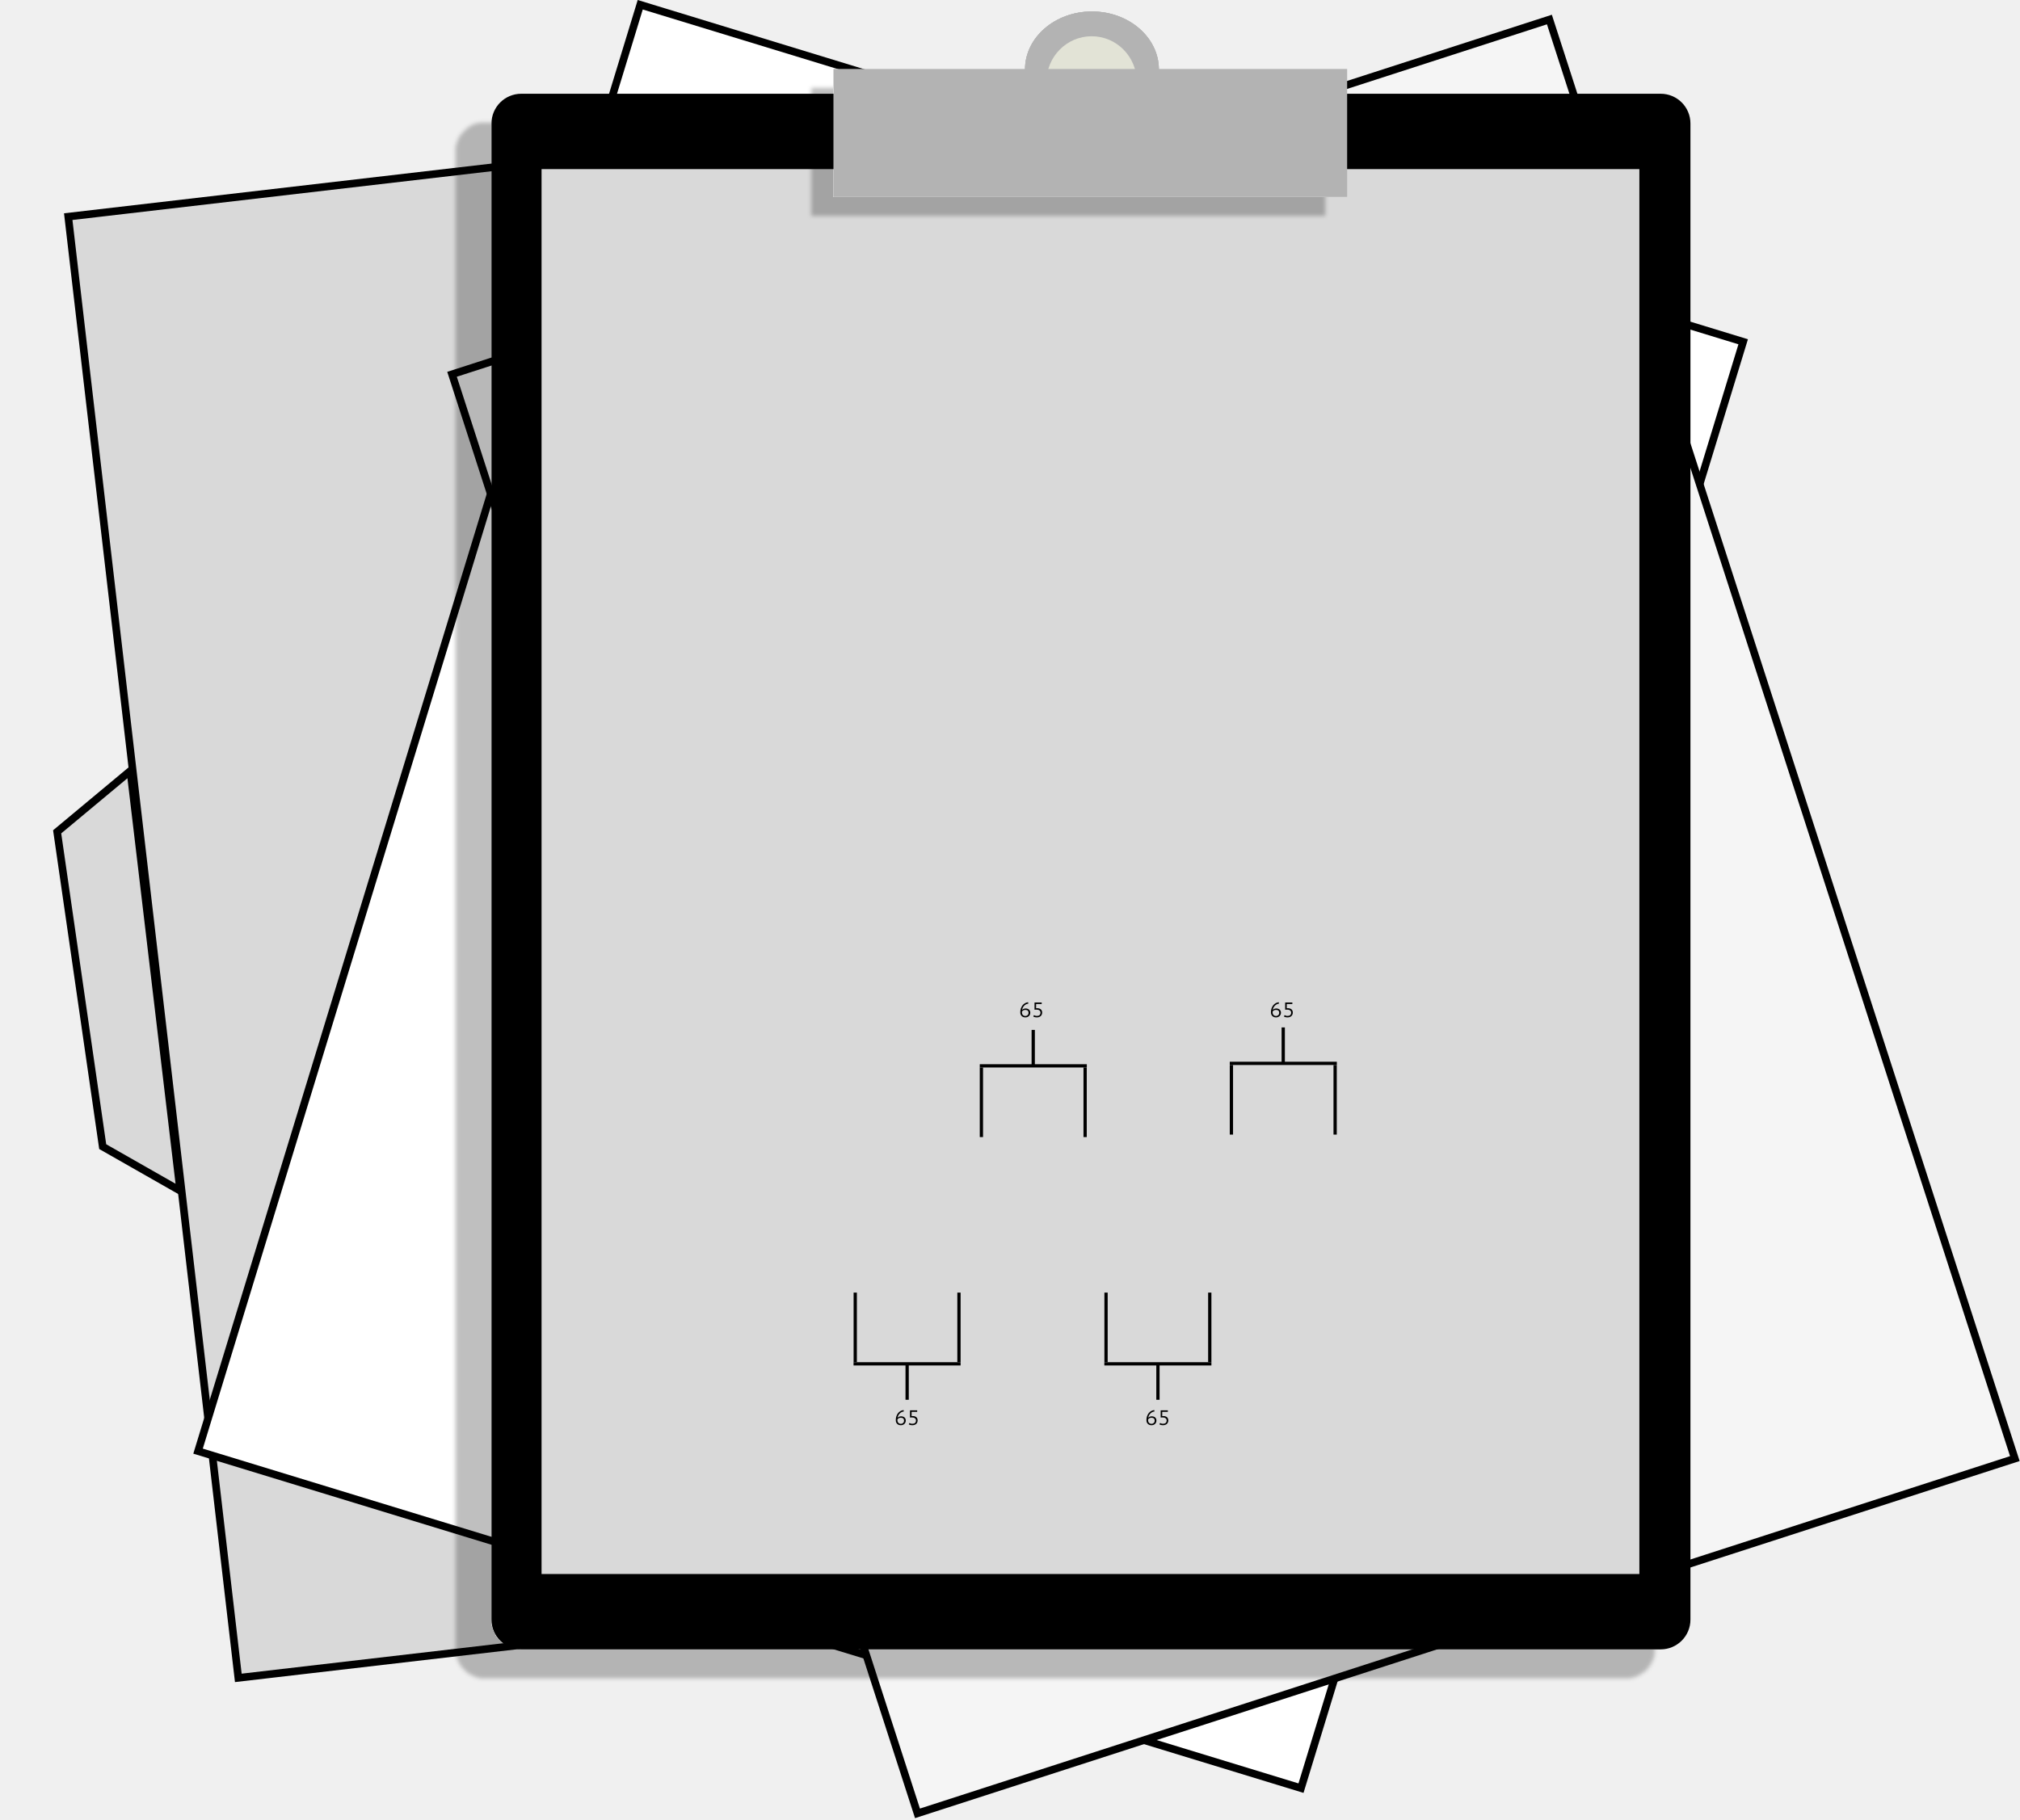
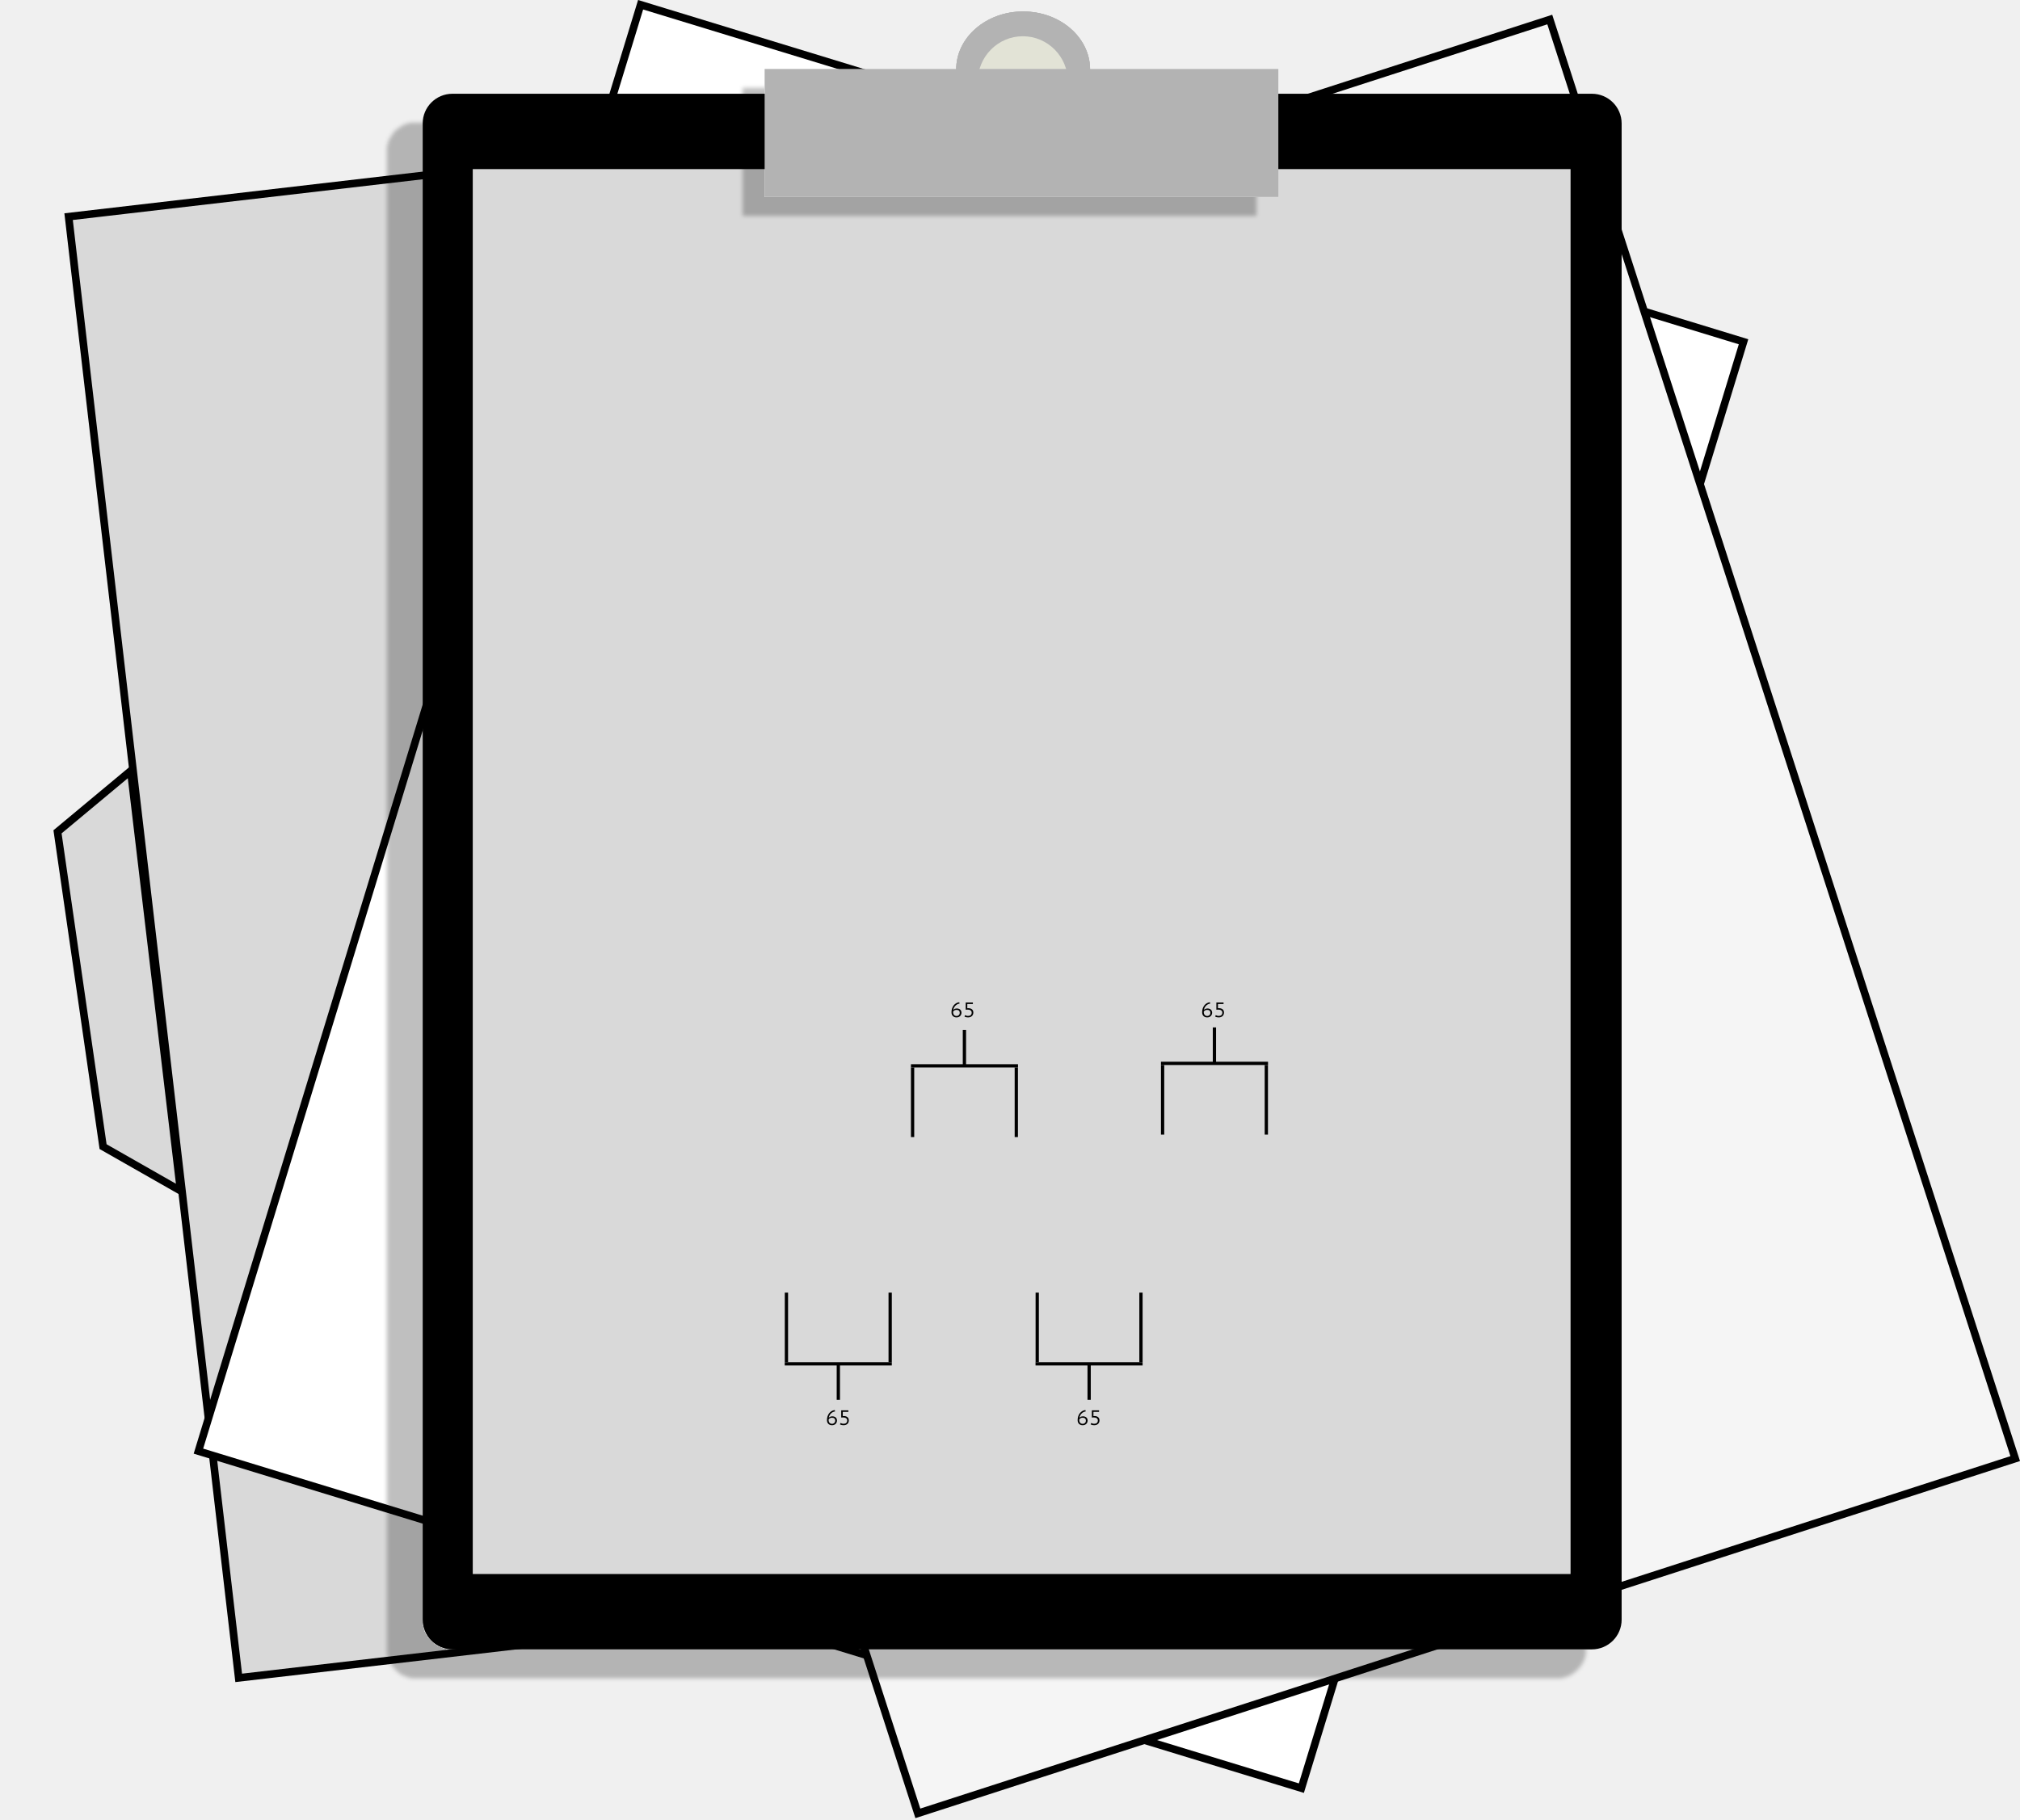
<svg xmlns="http://www.w3.org/2000/svg" width="1233" height="1111" viewBox="0 0 1233 1111" fill="none">
-   <rect x="-2.037" y="2.574" width="706.796" height="898.158" transform="matrix(-0.993297 0.115587 0.115587 0.993297 741.385 48.2528)" fill="#D9D9D9" stroke="black" stroke-width="4.643" />
-   <path d="M34.885 507.863L79.582 470.62L110.001 727.017L62.691 700.063L34.885 507.863Z" fill="#D9D9D9" stroke="black" stroke-width="4.643" />
-   <path d="M390.795 2.898L1064.03 208.663L794.126 1091.73L120.895 885.97L390.795 2.898Z" fill="white" stroke="black" stroke-width="4.643" />
-   <path d="M275.922 228.516L945.748 11.923L1229.85 890.528L560.026 1107.12L275.922 228.516Z" fill="#F5F5F5" stroke="black" stroke-width="4.643" />
-   <g filter="url(#filter0_d_2001_2)">
-     <rect x="300" y="57.242" width="731.84" height="949.758" rx="18.16" fill="black" />
+   <rect x="-2.037" y="2.574" width="706.796" height="898.158" transform="matrix(-0.993297 0.115587 0.115587 0.993297 741.61 48.2528)" fill="#D9D9D9" stroke="black" stroke-width="4.643" />
+   <path d="M35.11 507.863L79.808 470.62L110.227 727.017L62.917 700.063L35.11 507.863Z" fill="#D9D9D9" stroke="black" stroke-width="4.643" />
+   <path d="M391.021 2.898L1064.25 208.663L794.351 1091.73L121.121 885.97L391.021 2.898Z" fill="white" stroke="black" stroke-width="4.643" />
+   <path d="M276.148 228.516L945.974 11.923L1230.08 890.528L560.252 1107.12L276.148 228.516Z" fill="#F5F5F5" stroke="black" stroke-width="4.643" />
+   <g filter="url(#filter0_d_732_345)">
+     <rect x="258" y="57.242" width="731.84" height="949.758" rx="18.16" fill="black" />
  </g>
-   <rect x="330.568" y="103.247" width="670.097" height="857.748" fill="#D9D9D9" />
-   <path d="M522.037 789.186L522.037 831.677" stroke="black" stroke-width="1.995" />
-   <path d="M553.716 832.674L553.716 854.618" stroke="black" stroke-width="1.995" />
-   <path d="M586.352 832.674L521 832.674" stroke="black" stroke-width="1.995" />
-   <path d="M585.354 789.186L585.354 831.677" stroke="black" stroke-width="1.995" />
-   <path d="M675.124 789.186L675.124 831.677" stroke="black" stroke-width="1.995" />
-   <path d="M706.801 832.674L706.801 854.617" stroke="black" stroke-width="1.995" />
-   <path d="M739.437 832.674H674.085" stroke="black" stroke-width="1.995" />
-   <path d="M738.44 789.186L738.44 831.677" stroke="black" stroke-width="1.995" />
-   <path d="M662.356 694.23L662.356 651.74" stroke="black" stroke-width="1.995" />
-   <path d="M630.677 650.742L630.677 628.799" stroke="black" stroke-width="1.995" />
-   <path d="M598.042 650.742H663.393" stroke="black" stroke-width="1.995" />
-   <path d="M599.039 694.23L599.039 651.74" stroke="black" stroke-width="1.995" />
-   <path d="M814.963 692.714L814.963 650.224" stroke="black" stroke-width="1.995" />
-   <path d="M783.284 649.226L783.284 627.282" stroke="black" stroke-width="1.995" />
-   <path d="M750.648 649.226H816" stroke="black" stroke-width="1.995" />
-   <path d="M751.646 692.714L751.646 650.224" stroke="black" stroke-width="1.995" />
-   <path d="M705.881 867.306C705.881 867.672 705.813 868.025 705.677 868.366C705.55 868.706 705.358 869.008 705.103 869.272C704.847 869.536 704.532 869.749 704.158 869.911C703.783 870.072 703.349 870.153 702.856 870.153C702.396 870.153 701.979 870.081 701.604 869.936C701.23 869.791 700.907 869.587 700.634 869.323C700.362 869.051 700.149 868.719 699.996 868.328C699.851 867.936 699.779 867.498 699.779 867.012C699.779 866.212 699.894 865.455 700.124 864.74C700.362 864.025 700.69 863.395 701.107 862.85C701.532 862.306 702.034 861.863 702.613 861.523C703.2 861.182 703.843 860.978 704.541 860.91L704.72 861.727C704.183 861.795 703.69 861.952 703.239 862.199C702.796 862.446 702.409 862.753 702.077 863.119C701.745 863.485 701.473 863.889 701.26 864.331C701.056 864.774 700.924 865.225 700.864 865.685C700.932 865.574 701.03 865.459 701.158 865.34C701.294 865.221 701.451 865.119 701.63 865.034C701.817 864.94 702.022 864.863 702.243 864.804C702.473 864.744 702.719 864.714 702.983 864.714C703.434 864.714 703.839 864.778 704.196 864.906C704.554 865.025 704.856 865.2 705.103 865.429C705.358 865.651 705.55 865.923 705.677 866.246C705.813 866.561 705.881 866.915 705.881 867.306ZM704.835 867.408C704.835 866.812 704.669 866.357 704.337 866.042C704.005 865.727 703.494 865.57 702.805 865.57C702.558 865.57 702.328 865.6 702.115 865.659C701.902 865.719 701.711 865.8 701.541 865.902C701.37 865.995 701.221 866.106 701.094 866.234C700.966 866.361 700.868 866.489 700.8 866.617C700.783 866.736 700.775 866.83 700.775 866.898C700.775 866.966 700.775 867.047 700.775 867.14C700.775 867.396 700.817 867.655 700.902 867.919C700.987 868.174 701.115 868.404 701.285 868.608C701.464 868.813 701.685 868.979 701.949 869.106C702.213 869.234 702.524 869.298 702.881 869.298C703.171 869.298 703.434 869.247 703.673 869.145C703.911 869.042 704.115 868.906 704.286 868.736C704.464 868.566 704.601 868.366 704.694 868.136C704.788 867.906 704.835 867.664 704.835 867.408ZM709.924 869.26C710.247 869.26 710.545 869.221 710.817 869.145C711.09 869.059 711.32 868.936 711.507 868.774C711.703 868.604 711.851 868.396 711.954 868.149C712.064 867.902 712.12 867.613 712.12 867.281C712.12 866.668 711.898 866.204 711.456 865.889C711.022 865.566 710.426 865.404 709.668 865.404L708.468 865.468V861.063H712.847V861.982H709.426V864.574L710.064 864.548C711.009 864.548 711.754 864.778 712.298 865.238C712.843 865.697 713.115 866.353 713.115 867.204C713.115 867.681 713.03 868.102 712.86 868.468C712.698 868.834 712.473 869.145 712.183 869.4C711.894 869.647 711.549 869.834 711.149 869.962C710.758 870.089 710.328 870.153 709.86 870.153C709.604 870.153 709.362 870.132 709.132 870.089C708.902 870.055 708.694 870.013 708.507 869.962C708.319 869.902 708.153 869.843 708.009 869.783C707.872 869.715 707.775 869.655 707.715 869.604L708.123 868.774C708.268 868.859 708.489 868.962 708.787 869.081C709.085 869.2 709.464 869.26 709.924 869.26Z" fill="black" />
-   <path d="M781.881 618.306C781.881 618.672 781.813 619.025 781.677 619.366C781.55 619.706 781.358 620.008 781.103 620.272C780.847 620.536 780.532 620.749 780.158 620.911C779.783 621.072 779.349 621.153 778.856 621.153C778.396 621.153 777.979 621.081 777.604 620.936C777.23 620.791 776.907 620.587 776.634 620.323C776.362 620.051 776.149 619.719 775.996 619.328C775.851 618.936 775.779 618.498 775.779 618.012C775.779 617.212 775.894 616.455 776.124 615.74C776.362 615.025 776.69 614.395 777.107 613.85C777.532 613.306 778.034 612.863 778.613 612.523C779.2 612.182 779.843 611.978 780.541 611.91L780.72 612.727C780.183 612.795 779.69 612.952 779.239 613.199C778.796 613.446 778.409 613.753 778.077 614.119C777.745 614.485 777.473 614.889 777.26 615.331C777.056 615.774 776.924 616.225 776.864 616.685C776.932 616.574 777.03 616.459 777.158 616.34C777.294 616.221 777.451 616.119 777.63 616.034C777.817 615.94 778.022 615.863 778.243 615.804C778.473 615.744 778.719 615.714 778.983 615.714C779.434 615.714 779.839 615.778 780.196 615.906C780.554 616.025 780.856 616.2 781.103 616.429C781.358 616.651 781.55 616.923 781.677 617.246C781.813 617.561 781.881 617.915 781.881 618.306ZM780.835 618.408C780.835 617.812 780.669 617.357 780.337 617.042C780.005 616.727 779.494 616.57 778.805 616.57C778.558 616.57 778.328 616.6 778.115 616.659C777.902 616.719 777.711 616.8 777.541 616.902C777.37 616.995 777.221 617.106 777.094 617.234C776.966 617.361 776.868 617.489 776.8 617.617C776.783 617.736 776.775 617.83 776.775 617.898C776.775 617.966 776.775 618.047 776.775 618.14C776.775 618.396 776.817 618.655 776.902 618.919C776.987 619.174 777.115 619.404 777.285 619.608C777.464 619.813 777.685 619.979 777.949 620.106C778.213 620.234 778.524 620.298 778.881 620.298C779.171 620.298 779.434 620.247 779.673 620.145C779.911 620.042 780.115 619.906 780.286 619.736C780.464 619.566 780.601 619.366 780.694 619.136C780.788 618.906 780.835 618.664 780.835 618.408ZM785.924 620.26C786.247 620.26 786.545 620.221 786.817 620.145C787.09 620.059 787.32 619.936 787.507 619.774C787.703 619.604 787.851 619.396 787.954 619.149C788.064 618.902 788.12 618.613 788.12 618.281C788.12 617.668 787.898 617.204 787.456 616.889C787.022 616.566 786.426 616.404 785.668 616.404L784.468 616.468V612.063H788.847V612.982H785.426V615.574L786.064 615.548C787.009 615.548 787.754 615.778 788.298 616.238C788.843 616.697 789.115 617.353 789.115 618.204C789.115 618.681 789.03 619.102 788.86 619.468C788.698 619.834 788.473 620.145 788.183 620.4C787.894 620.647 787.549 620.834 787.149 620.962C786.758 621.089 786.328 621.153 785.86 621.153C785.604 621.153 785.362 621.132 785.132 621.089C784.902 621.055 784.694 621.013 784.507 620.962C784.319 620.902 784.153 620.843 784.009 620.783C783.872 620.715 783.775 620.655 783.715 620.604L784.123 619.774C784.268 619.859 784.489 619.962 784.787 620.081C785.085 620.2 785.464 620.26 785.924 620.26Z" fill="black" />
-   <path d="M628.881 618.306C628.881 618.672 628.813 619.025 628.677 619.366C628.55 619.706 628.358 620.008 628.103 620.272C627.847 620.536 627.532 620.749 627.158 620.911C626.783 621.072 626.349 621.153 625.856 621.153C625.396 621.153 624.979 621.081 624.604 620.936C624.23 620.791 623.907 620.587 623.634 620.323C623.362 620.051 623.149 619.719 622.996 619.328C622.851 618.936 622.779 618.498 622.779 618.012C622.779 617.212 622.894 616.455 623.124 615.74C623.362 615.025 623.69 614.395 624.107 613.85C624.532 613.306 625.034 612.863 625.613 612.523C626.2 612.182 626.843 611.978 627.541 611.91L627.72 612.727C627.183 612.795 626.69 612.952 626.239 613.199C625.796 613.446 625.409 613.753 625.077 614.119C624.745 614.485 624.473 614.889 624.26 615.331C624.056 615.774 623.924 616.225 623.864 616.685C623.932 616.574 624.03 616.459 624.158 616.34C624.294 616.221 624.451 616.119 624.63 616.034C624.817 615.94 625.022 615.863 625.243 615.804C625.473 615.744 625.719 615.714 625.983 615.714C626.434 615.714 626.839 615.778 627.196 615.906C627.554 616.025 627.856 616.2 628.103 616.429C628.358 616.651 628.55 616.923 628.677 617.246C628.813 617.561 628.881 617.915 628.881 618.306ZM627.835 618.408C627.835 617.812 627.669 617.357 627.337 617.042C627.005 616.727 626.494 616.57 625.805 616.57C625.558 616.57 625.328 616.6 625.115 616.659C624.902 616.719 624.711 616.8 624.541 616.902C624.37 616.995 624.221 617.106 624.094 617.234C623.966 617.361 623.868 617.489 623.8 617.617C623.783 617.736 623.775 617.83 623.775 617.898C623.775 617.966 623.775 618.047 623.775 618.14C623.775 618.396 623.817 618.655 623.902 618.919C623.987 619.174 624.115 619.404 624.285 619.608C624.464 619.813 624.685 619.979 624.949 620.106C625.213 620.234 625.524 620.298 625.881 620.298C626.171 620.298 626.434 620.247 626.673 620.145C626.911 620.042 627.115 619.906 627.286 619.736C627.464 619.566 627.601 619.366 627.694 619.136C627.788 618.906 627.835 618.664 627.835 618.408ZM632.924 620.26C633.247 620.26 633.545 620.221 633.817 620.145C634.09 620.059 634.32 619.936 634.507 619.774C634.703 619.604 634.851 619.396 634.954 619.149C635.064 618.902 635.12 618.613 635.12 618.281C635.12 617.668 634.898 617.204 634.456 616.889C634.022 616.566 633.426 616.404 632.668 616.404L631.468 616.468V612.063H635.847V612.982H632.426V615.574L633.064 615.548C634.009 615.548 634.754 615.778 635.298 616.238C635.843 616.697 636.115 617.353 636.115 618.204C636.115 618.681 636.03 619.102 635.86 619.468C635.698 619.834 635.473 620.145 635.183 620.4C634.894 620.647 634.549 620.834 634.149 620.962C633.758 621.089 633.328 621.153 632.86 621.153C632.604 621.153 632.362 621.132 632.132 621.089C631.902 621.055 631.694 621.013 631.507 620.962C631.319 620.902 631.153 620.843 631.009 620.783C630.872 620.715 630.775 620.655 630.715 620.604L631.123 619.774C631.268 619.859 631.489 619.962 631.787 620.081C632.085 620.2 632.464 620.26 632.924 620.26Z" fill="black" />
-   <path d="M552.881 867.306C552.881 867.672 552.813 868.025 552.677 868.366C552.55 868.706 552.358 869.008 552.103 869.272C551.847 869.536 551.532 869.749 551.158 869.911C550.783 870.072 550.349 870.153 549.856 870.153C549.396 870.153 548.979 870.081 548.604 869.936C548.23 869.791 547.907 869.587 547.634 869.323C547.362 869.051 547.149 868.719 546.996 868.328C546.851 867.936 546.779 867.498 546.779 867.012C546.779 866.212 546.894 865.455 547.124 864.74C547.362 864.025 547.69 863.395 548.107 862.85C548.532 862.306 549.034 861.863 549.613 861.523C550.2 861.182 550.843 860.978 551.541 860.91L551.72 861.727C551.183 861.795 550.69 861.952 550.239 862.199C549.796 862.446 549.409 862.753 549.077 863.119C548.745 863.485 548.473 863.889 548.26 864.331C548.056 864.774 547.924 865.225 547.864 865.685C547.932 865.574 548.03 865.459 548.158 865.34C548.294 865.221 548.451 865.119 548.63 865.034C548.817 864.94 549.022 864.863 549.243 864.804C549.473 864.744 549.719 864.714 549.983 864.714C550.434 864.714 550.839 864.778 551.196 864.906C551.554 865.025 551.856 865.2 552.103 865.429C552.358 865.651 552.55 865.923 552.677 866.246C552.813 866.561 552.881 866.915 552.881 867.306ZM551.835 867.408C551.835 866.812 551.669 866.357 551.337 866.042C551.005 865.727 550.494 865.57 549.805 865.57C549.558 865.57 549.328 865.6 549.115 865.659C548.902 865.719 548.711 865.8 548.541 865.902C548.37 865.995 548.221 866.106 548.094 866.234C547.966 866.361 547.868 866.489 547.8 866.617C547.783 866.736 547.775 866.83 547.775 866.898C547.775 866.966 547.775 867.047 547.775 867.14C547.775 867.396 547.817 867.655 547.902 867.919C547.987 868.174 548.115 868.404 548.285 868.608C548.464 868.813 548.685 868.979 548.949 869.106C549.213 869.234 549.524 869.298 549.881 869.298C550.171 869.298 550.434 869.247 550.673 869.145C550.911 869.042 551.115 868.906 551.286 868.736C551.464 868.566 551.601 868.366 551.694 868.136C551.788 867.906 551.835 867.664 551.835 867.408ZM556.924 869.26C557.247 869.26 557.545 869.221 557.817 869.145C558.09 869.059 558.32 868.936 558.507 868.774C558.703 868.604 558.851 868.396 558.954 868.149C559.064 867.902 559.12 867.613 559.12 867.281C559.12 866.668 558.898 866.204 558.456 865.889C558.022 865.566 557.426 865.404 556.668 865.404L555.468 865.468V861.063H559.847V861.982H556.426V864.574L557.064 864.548C558.009 864.548 558.754 864.778 559.298 865.238C559.843 865.697 560.115 866.353 560.115 867.204C560.115 867.681 560.03 868.102 559.86 868.468C559.698 868.834 559.473 869.145 559.183 869.4C558.894 869.647 558.549 869.834 558.149 869.962C557.758 870.089 557.328 870.153 556.86 870.153C556.604 870.153 556.362 870.132 556.132 870.089C555.902 870.055 555.694 870.013 555.507 869.962C555.319 869.902 555.153 869.843 555.009 869.783C554.872 869.715 554.775 869.655 554.715 869.604L555.123 868.774C555.268 868.859 555.489 868.962 555.787 869.081C556.085 869.2 556.464 869.26 556.924 869.26Z" fill="black" />
-   <ellipse cx="666.515" cy="42.412" rx="40.86" ry="35.412" fill="#B3B3B3" />
-   <ellipse cx="666.515" cy="42.412" rx="40.86" ry="35.412" fill="#B3B3B3" />
-   <ellipse cx="666.515" cy="42.412" rx="40.86" ry="35.412" fill="#B3B3B3" />
-   <ellipse cx="666.327" cy="49.978" rx="27.542" ry="27.845" fill="#E2E3D6" />
-   <g filter="url(#filter1_d_2001_2)">
-     <rect x="508.733" y="42.109" width="313.559" height="78.087" fill="#B3B3B3" />
+   <rect x="288.568" y="103.247" width="670.097" height="857.748" fill="#D9D9D9" />
+   <path d="M480.037 789.186L480.037 831.677" stroke="black" stroke-width="1.995" />
+   <path d="M511.716 832.674L511.716 854.618" stroke="black" stroke-width="1.995" />
+   <path d="M544.352 832.674L479 832.674" stroke="black" stroke-width="1.995" />
+   <path d="M543.354 789.186L543.354 831.677" stroke="black" stroke-width="1.995" />
+   <path d="M633.124 789.186L633.124 831.677" stroke="black" stroke-width="1.995" />
+   <path d="M664.802 832.674L664.802 854.617" stroke="black" stroke-width="1.995" />
+   <path d="M697.438 832.674H632.086" stroke="black" stroke-width="1.995" />
+   <path d="M696.44 789.186L696.44 831.677" stroke="black" stroke-width="1.995" />
+   <path d="M620.355 694.23L620.355 651.74" stroke="black" stroke-width="1.995" />
+   <path d="M588.677 650.742L588.677 628.799" stroke="black" stroke-width="1.995" />
+   <path d="M556.041 650.742H621.393" stroke="black" stroke-width="1.995" />
+   <path d="M557.038 694.23L557.038 651.74" stroke="black" stroke-width="1.995" />
+   <path d="M772.963 692.714L772.963 650.224" stroke="black" stroke-width="1.995" />
+   <path d="M741.284 649.226L741.284 627.282" stroke="black" stroke-width="1.995" />
+   <path d="M708.648 649.226H774" stroke="black" stroke-width="1.995" />
+   <path d="M709.646 692.714L709.646 650.224" stroke="black" stroke-width="1.995" />
+   <path d="M663.881 867.306C663.881 867.672 663.813 868.025 663.677 868.366C663.55 868.706 663.358 869.008 663.103 869.272C662.847 869.536 662.532 869.749 662.158 869.911C661.783 870.072 661.349 870.153 660.856 870.153C660.396 870.153 659.979 870.081 659.604 869.936C659.23 869.791 658.907 869.587 658.634 869.323C658.362 869.051 658.149 868.719 657.996 868.328C657.851 867.936 657.779 867.498 657.779 867.012C657.779 866.212 657.894 865.455 658.124 864.74C658.362 864.025 658.69 863.395 659.107 862.85C659.532 862.306 660.034 861.863 660.613 861.523C661.2 861.182 661.843 860.978 662.541 860.91L662.72 861.727C662.183 861.795 661.69 861.952 661.239 862.199C660.796 862.446 660.409 862.753 660.077 863.119C659.745 863.485 659.473 863.889 659.26 864.331C659.056 864.774 658.924 865.225 658.864 865.685C658.932 865.574 659.03 865.459 659.158 865.34C659.294 865.221 659.451 865.119 659.63 865.034C659.817 864.94 660.022 864.863 660.243 864.804C660.473 864.744 660.719 864.714 660.983 864.714C661.434 864.714 661.839 864.778 662.196 864.906C662.554 865.025 662.856 865.2 663.103 865.429C663.358 865.651 663.55 865.923 663.677 866.246C663.813 866.561 663.881 866.915 663.881 867.306ZM662.835 867.408C662.835 866.812 662.669 866.357 662.337 866.042C662.005 865.727 661.494 865.57 660.805 865.57C660.558 865.57 660.328 865.6 660.115 865.659C659.902 865.719 659.711 865.8 659.541 865.902C659.37 865.995 659.221 866.106 659.094 866.234C658.966 866.361 658.868 866.489 658.8 866.617C658.783 866.736 658.775 866.83 658.775 866.898C658.775 866.966 658.775 867.047 658.775 867.14C658.775 867.396 658.817 867.655 658.902 867.919C658.987 868.174 659.115 868.404 659.285 868.608C659.464 868.813 659.685 868.979 659.949 869.106C660.213 869.234 660.524 869.298 660.881 869.298C661.171 869.298 661.434 869.247 661.673 869.145C661.911 869.042 662.115 868.906 662.286 868.736C662.464 868.566 662.601 868.366 662.694 868.136C662.788 867.906 662.835 867.664 662.835 867.408ZM667.924 869.26C668.247 869.26 668.545 869.221 668.817 869.145C669.09 869.059 669.32 868.936 669.507 868.774C669.703 868.604 669.851 868.396 669.954 868.149C670.064 867.902 670.12 867.613 670.12 867.281C670.12 866.668 669.898 866.204 669.456 865.889C669.022 865.566 668.426 865.404 667.668 865.404L666.468 865.468V861.063H670.847V861.982H667.426V864.574L668.064 864.548C669.009 864.548 669.754 864.778 670.298 865.238C670.843 865.697 671.115 866.353 671.115 867.204C671.115 867.681 671.03 868.102 670.86 868.468C670.698 868.834 670.473 869.145 670.183 869.4C669.894 869.647 669.549 869.834 669.149 869.962C668.758 870.089 668.328 870.153 667.86 870.153C667.604 870.153 667.362 870.132 667.132 870.089C666.902 870.055 666.694 870.013 666.507 869.962C666.319 869.902 666.153 869.843 666.009 869.783C665.872 869.715 665.775 869.655 665.715 869.604L666.123 868.774C666.268 868.859 666.489 868.962 666.787 869.081C667.085 869.2 667.464 869.26 667.924 869.26Z" fill="black" />
+   <path d="M739.881 618.306C739.881 618.672 739.813 619.025 739.677 619.366C739.55 619.706 739.358 620.008 739.103 620.272C738.847 620.536 738.532 620.749 738.158 620.911C737.783 621.072 737.349 621.153 736.856 621.153C736.396 621.153 735.979 621.081 735.604 620.936C735.23 620.791 734.907 620.587 734.634 620.323C734.362 620.051 734.149 619.719 733.996 619.328C733.851 618.936 733.779 618.498 733.779 618.012C733.779 617.212 733.894 616.455 734.124 615.74C734.362 615.025 734.69 614.395 735.107 613.85C735.532 613.306 736.034 612.863 736.613 612.523C737.2 612.182 737.843 611.978 738.541 611.91L738.72 612.727C738.183 612.795 737.69 612.952 737.239 613.199C736.796 613.446 736.409 613.753 736.077 614.119C735.745 614.485 735.473 614.889 735.26 615.331C735.056 615.774 734.924 616.225 734.864 616.685C734.932 616.574 735.03 616.459 735.158 616.34C735.294 616.221 735.451 616.119 735.63 616.034C735.817 615.94 736.022 615.863 736.243 615.804C736.473 615.744 736.719 615.714 736.983 615.714C737.434 615.714 737.839 615.778 738.196 615.906C738.554 616.025 738.856 616.2 739.103 616.429C739.358 616.651 739.55 616.923 739.677 617.246C739.813 617.561 739.881 617.915 739.881 618.306ZM738.835 618.408C738.835 617.812 738.669 617.357 738.337 617.042C738.005 616.727 737.494 616.57 736.805 616.57C736.558 616.57 736.328 616.6 736.115 616.659C735.902 616.719 735.711 616.8 735.541 616.902C735.37 616.995 735.221 617.106 735.094 617.234C734.966 617.361 734.868 617.489 734.8 617.617C734.783 617.736 734.775 617.83 734.775 617.898C734.775 617.966 734.775 618.047 734.775 618.14C734.775 618.396 734.817 618.655 734.902 618.919C734.987 619.174 735.115 619.404 735.285 619.608C735.464 619.813 735.685 619.979 735.949 620.106C736.213 620.234 736.524 620.298 736.881 620.298C737.171 620.298 737.434 620.247 737.673 620.145C737.911 620.042 738.115 619.906 738.286 619.736C738.464 619.566 738.601 619.366 738.694 619.136C738.788 618.906 738.835 618.664 738.835 618.408ZM743.924 620.26C744.247 620.26 744.545 620.221 744.817 620.145C745.09 620.059 745.32 619.936 745.507 619.774C745.703 619.604 745.851 619.396 745.954 619.149C746.064 618.902 746.12 618.613 746.12 618.281C746.12 617.668 745.898 617.204 745.456 616.889C745.022 616.566 744.426 616.404 743.668 616.404L742.468 616.468V612.063H746.847V612.982H743.426V615.574L744.064 615.548C745.009 615.548 745.754 615.778 746.298 616.238C746.843 616.697 747.115 617.353 747.115 618.204C747.115 618.681 747.03 619.102 746.86 619.468C746.698 619.834 746.473 620.145 746.183 620.4C745.894 620.647 745.549 620.834 745.149 620.962C744.758 621.089 744.328 621.153 743.86 621.153C743.604 621.153 743.362 621.132 743.132 621.089C742.902 621.055 742.694 621.013 742.507 620.962C742.319 620.902 742.153 620.843 742.009 620.783C741.872 620.715 741.775 620.655 741.715 620.604L742.123 619.774C742.268 619.859 742.489 619.962 742.787 620.081C743.085 620.2 743.464 620.26 743.924 620.26Z" fill="black" />
+   <path d="M586.881 618.306C586.881 618.672 586.813 619.025 586.677 619.366C586.55 619.706 586.358 620.008 586.103 620.272C585.847 620.536 585.532 620.749 585.158 620.911C584.783 621.072 584.349 621.153 583.856 621.153C583.396 621.153 582.979 621.081 582.604 620.936C582.23 620.791 581.907 620.587 581.634 620.323C581.362 620.051 581.149 619.719 580.996 619.328C580.851 618.936 580.779 618.498 580.779 618.012C580.779 617.212 580.894 616.455 581.124 615.74C581.362 615.025 581.69 614.395 582.107 613.85C582.532 613.306 583.034 612.863 583.613 612.523C584.2 612.182 584.843 611.978 585.541 611.91L585.72 612.727C585.183 612.795 584.69 612.952 584.239 613.199C583.796 613.446 583.409 613.753 583.077 614.119C582.745 614.485 582.473 614.889 582.26 615.331C582.056 615.774 581.924 616.225 581.864 616.685C581.932 616.574 582.03 616.459 582.158 616.34C582.294 616.221 582.451 616.119 582.63 616.034C582.817 615.94 583.022 615.863 583.243 615.804C583.473 615.744 583.719 615.714 583.983 615.714C584.434 615.714 584.839 615.778 585.196 615.906C585.554 616.025 585.856 616.2 586.103 616.429C586.358 616.651 586.55 616.923 586.677 617.246C586.813 617.561 586.881 617.915 586.881 618.306ZM585.835 618.408C585.835 617.812 585.669 617.357 585.337 617.042C585.005 616.727 584.494 616.57 583.805 616.57C583.558 616.57 583.328 616.6 583.115 616.659C582.902 616.719 582.711 616.8 582.541 616.902C582.37 616.995 582.221 617.106 582.094 617.234C581.966 617.361 581.868 617.489 581.8 617.617C581.783 617.736 581.775 617.83 581.775 617.898C581.775 617.966 581.775 618.047 581.775 618.14C581.775 618.396 581.817 618.655 581.902 618.919C581.987 619.174 582.115 619.404 582.285 619.608C582.464 619.813 582.685 619.979 582.949 620.106C583.213 620.234 583.524 620.298 583.881 620.298C584.171 620.298 584.434 620.247 584.673 620.145C584.911 620.042 585.115 619.906 585.286 619.736C585.464 619.566 585.601 619.366 585.694 619.136C585.788 618.906 585.835 618.664 585.835 618.408ZM590.924 620.26C591.247 620.26 591.545 620.221 591.817 620.145C592.09 620.059 592.32 619.936 592.507 619.774C592.703 619.604 592.851 619.396 592.954 619.149C593.064 618.902 593.12 618.613 593.12 618.281C593.12 617.668 592.898 617.204 592.456 616.889C592.022 616.566 591.426 616.404 590.668 616.404L589.468 616.468V612.063H593.847V612.982H590.426V615.574L591.064 615.548C592.009 615.548 592.754 615.778 593.298 616.238C593.843 616.697 594.115 617.353 594.115 618.204C594.115 618.681 594.03 619.102 593.86 619.468C593.698 619.834 593.473 620.145 593.183 620.4C592.894 620.647 592.549 620.834 592.149 620.962C591.758 621.089 591.328 621.153 590.86 621.153C590.604 621.153 590.362 621.132 590.132 621.089C589.902 621.055 589.694 621.013 589.507 620.962C589.319 620.902 589.153 620.843 589.009 620.783C588.872 620.715 588.775 620.655 588.715 620.604L589.123 619.774C589.268 619.859 589.489 619.962 589.787 620.081C590.085 620.2 590.464 620.26 590.924 620.26Z" fill="black" />
+   <path d="M510.881 867.306C510.881 867.672 510.813 868.025 510.677 868.366C510.55 868.706 510.358 869.008 510.103 869.272C509.847 869.536 509.532 869.749 509.158 869.911C508.783 870.072 508.349 870.153 507.856 870.153C507.396 870.153 506.979 870.081 506.604 869.936C506.23 869.791 505.907 869.587 505.634 869.323C505.362 869.051 505.149 868.719 504.996 868.328C504.851 867.936 504.779 867.498 504.779 867.012C504.779 866.212 504.894 865.455 505.124 864.74C505.362 864.025 505.69 863.395 506.107 862.85C506.532 862.306 507.034 861.863 507.613 861.523C508.2 861.182 508.843 860.978 509.541 860.91L509.72 861.727C509.183 861.795 508.69 861.952 508.239 862.199C507.796 862.446 507.409 862.753 507.077 863.119C506.745 863.485 506.473 863.889 506.26 864.331C506.056 864.774 505.924 865.225 505.864 865.685C505.932 865.574 506.03 865.459 506.158 865.34C506.294 865.221 506.451 865.119 506.63 865.034C506.817 864.94 507.022 864.863 507.243 864.804C507.473 864.744 507.719 864.714 507.983 864.714C508.434 864.714 508.839 864.778 509.196 864.906C509.554 865.025 509.856 865.2 510.103 865.429C510.358 865.651 510.55 865.923 510.677 866.246C510.813 866.561 510.881 866.915 510.881 867.306ZM509.835 867.408C509.835 866.812 509.669 866.357 509.337 866.042C509.005 865.727 508.494 865.57 507.805 865.57C507.558 865.57 507.328 865.6 507.115 865.659C506.902 865.719 506.711 865.8 506.541 865.902C506.37 865.995 506.221 866.106 506.094 866.234C505.966 866.361 505.868 866.489 505.8 866.617C505.783 866.736 505.775 866.83 505.775 866.898C505.775 866.966 505.775 867.047 505.775 867.14C505.775 867.396 505.817 867.655 505.902 867.919C505.987 868.174 506.115 868.404 506.285 868.608C506.464 868.813 506.685 868.979 506.949 869.106C507.213 869.234 507.524 869.298 507.881 869.298C508.171 869.298 508.434 869.247 508.673 869.145C508.911 869.042 509.115 868.906 509.286 868.736C509.464 868.566 509.601 868.366 509.694 868.136C509.788 867.906 509.835 867.664 509.835 867.408ZM514.924 869.26C515.247 869.26 515.545 869.221 515.817 869.145C516.09 869.059 516.32 868.936 516.507 868.774C516.703 868.604 516.851 868.396 516.954 868.149C517.064 867.902 517.12 867.613 517.12 867.281C517.12 866.668 516.898 866.204 516.456 865.889C516.022 865.566 515.426 865.404 514.668 865.404L513.468 865.468V861.063H517.847V861.982H514.426V864.574L515.064 864.548C516.009 864.548 516.754 864.778 517.298 865.238C517.843 865.697 518.115 866.353 518.115 867.204C518.115 867.681 518.03 868.102 517.86 868.468C517.698 868.834 517.473 869.145 517.183 869.4C516.894 869.647 516.549 869.834 516.149 869.962C515.758 870.089 515.328 870.153 514.86 870.153C514.604 870.153 514.362 870.132 514.132 870.089C513.902 870.055 513.694 870.013 513.507 869.962C513.319 869.902 513.153 869.843 513.009 869.783C512.872 869.715 512.775 869.655 512.715 869.604L513.123 868.774C513.268 868.859 513.489 868.962 513.787 869.081C514.085 869.2 514.464 869.26 514.924 869.26Z" fill="black" />
+   <ellipse cx="624.516" cy="42.412" rx="40.86" ry="35.412" fill="#B3B3B3" />
+   <ellipse cx="624.516" cy="42.412" rx="40.86" ry="35.412" fill="#B3B3B3" />
+   <ellipse cx="624.516" cy="42.412" rx="40.86" ry="35.412" fill="#B3B3B3" />
+   <ellipse cx="624.328" cy="49.978" rx="27.542" ry="27.845" fill="#E2E3D6" />
+   <g filter="url(#filter1_d_732_345)">
+     <rect x="466.733" y="42.109" width="313.559" height="78.087" fill="#B3B3B3" />
  </g>
  <defs>
-     <filter id="filter0_d_2001_2" x="275.787" y="57.242" width="756.053" height="969.734" filterUnits="userSpaceOnUse" color-interpolation-filters="sRGB">
+     <filter id="filter0_d_732_345" x="233.787" y="57.242" width="756.053" height="969.734" filterUnits="userSpaceOnUse" color-interpolation-filters="sRGB">
      <feFlood flood-opacity="0" result="BackgroundImageFix" />
      <feColorMatrix in="SourceAlpha" type="matrix" values="0 0 0 0 0 0 0 0 0 0 0 0 0 0 0 0 0 0 127 0" result="hardAlpha" />
      <feOffset dx="-21.792" dy="17.555" />
      <feGaussianBlur stdDeviation="1.211" />
      <feComposite in2="hardAlpha" operator="out" />
      <feColorMatrix type="matrix" values="0 0 0 0 0 0 0 0 0 0 0 0 0 0 0 0 0 0 0.25 0" />
-       <feBlend mode="normal" in2="BackgroundImageFix" result="effect1_dropShadow_2001_2" />
-       <feBlend mode="normal" in="SourceGraphic" in2="effect1_dropShadow_2001_2" result="shape" />
+       <feBlend mode="normal" in2="BackgroundImageFix" result="effect1_dropShadow_732_345" />
+       <feBlend mode="normal" in="SourceGraphic" in2="effect1_dropShadow_732_345" result="shape" />
    </filter>
-     <filter id="filter1_d_2001_2" x="492.995" y="42.109" width="329.298" height="92.01" filterUnits="userSpaceOnUse" color-interpolation-filters="sRGB">
+     <filter id="filter1_d_732_345" x="450.995" y="42.109" width="329.298" height="92.01" filterUnits="userSpaceOnUse" color-interpolation-filters="sRGB">
      <feFlood flood-opacity="0" result="BackgroundImageFix" />
      <feColorMatrix in="SourceAlpha" type="matrix" values="0 0 0 0 0 0 0 0 0 0 0 0 0 0 0 0 0 0 127 0" result="hardAlpha" />
      <feOffset dx="-13.317" dy="11.501" />
      <feGaussianBlur stdDeviation="1.211" />
      <feComposite in2="hardAlpha" operator="out" />
      <feColorMatrix type="matrix" values="0 0 0 0 0 0 0 0 0 0 0 0 0 0 0 0 0 0 0.25 0" />
-       <feBlend mode="normal" in2="BackgroundImageFix" result="effect1_dropShadow_2001_2" />
-       <feBlend mode="normal" in="SourceGraphic" in2="effect1_dropShadow_2001_2" result="shape" />
+       <feBlend mode="normal" in2="BackgroundImageFix" result="effect1_dropShadow_732_345" />
+       <feBlend mode="normal" in="SourceGraphic" in2="effect1_dropShadow_732_345" result="shape" />
    </filter>
  </defs>
</svg>
